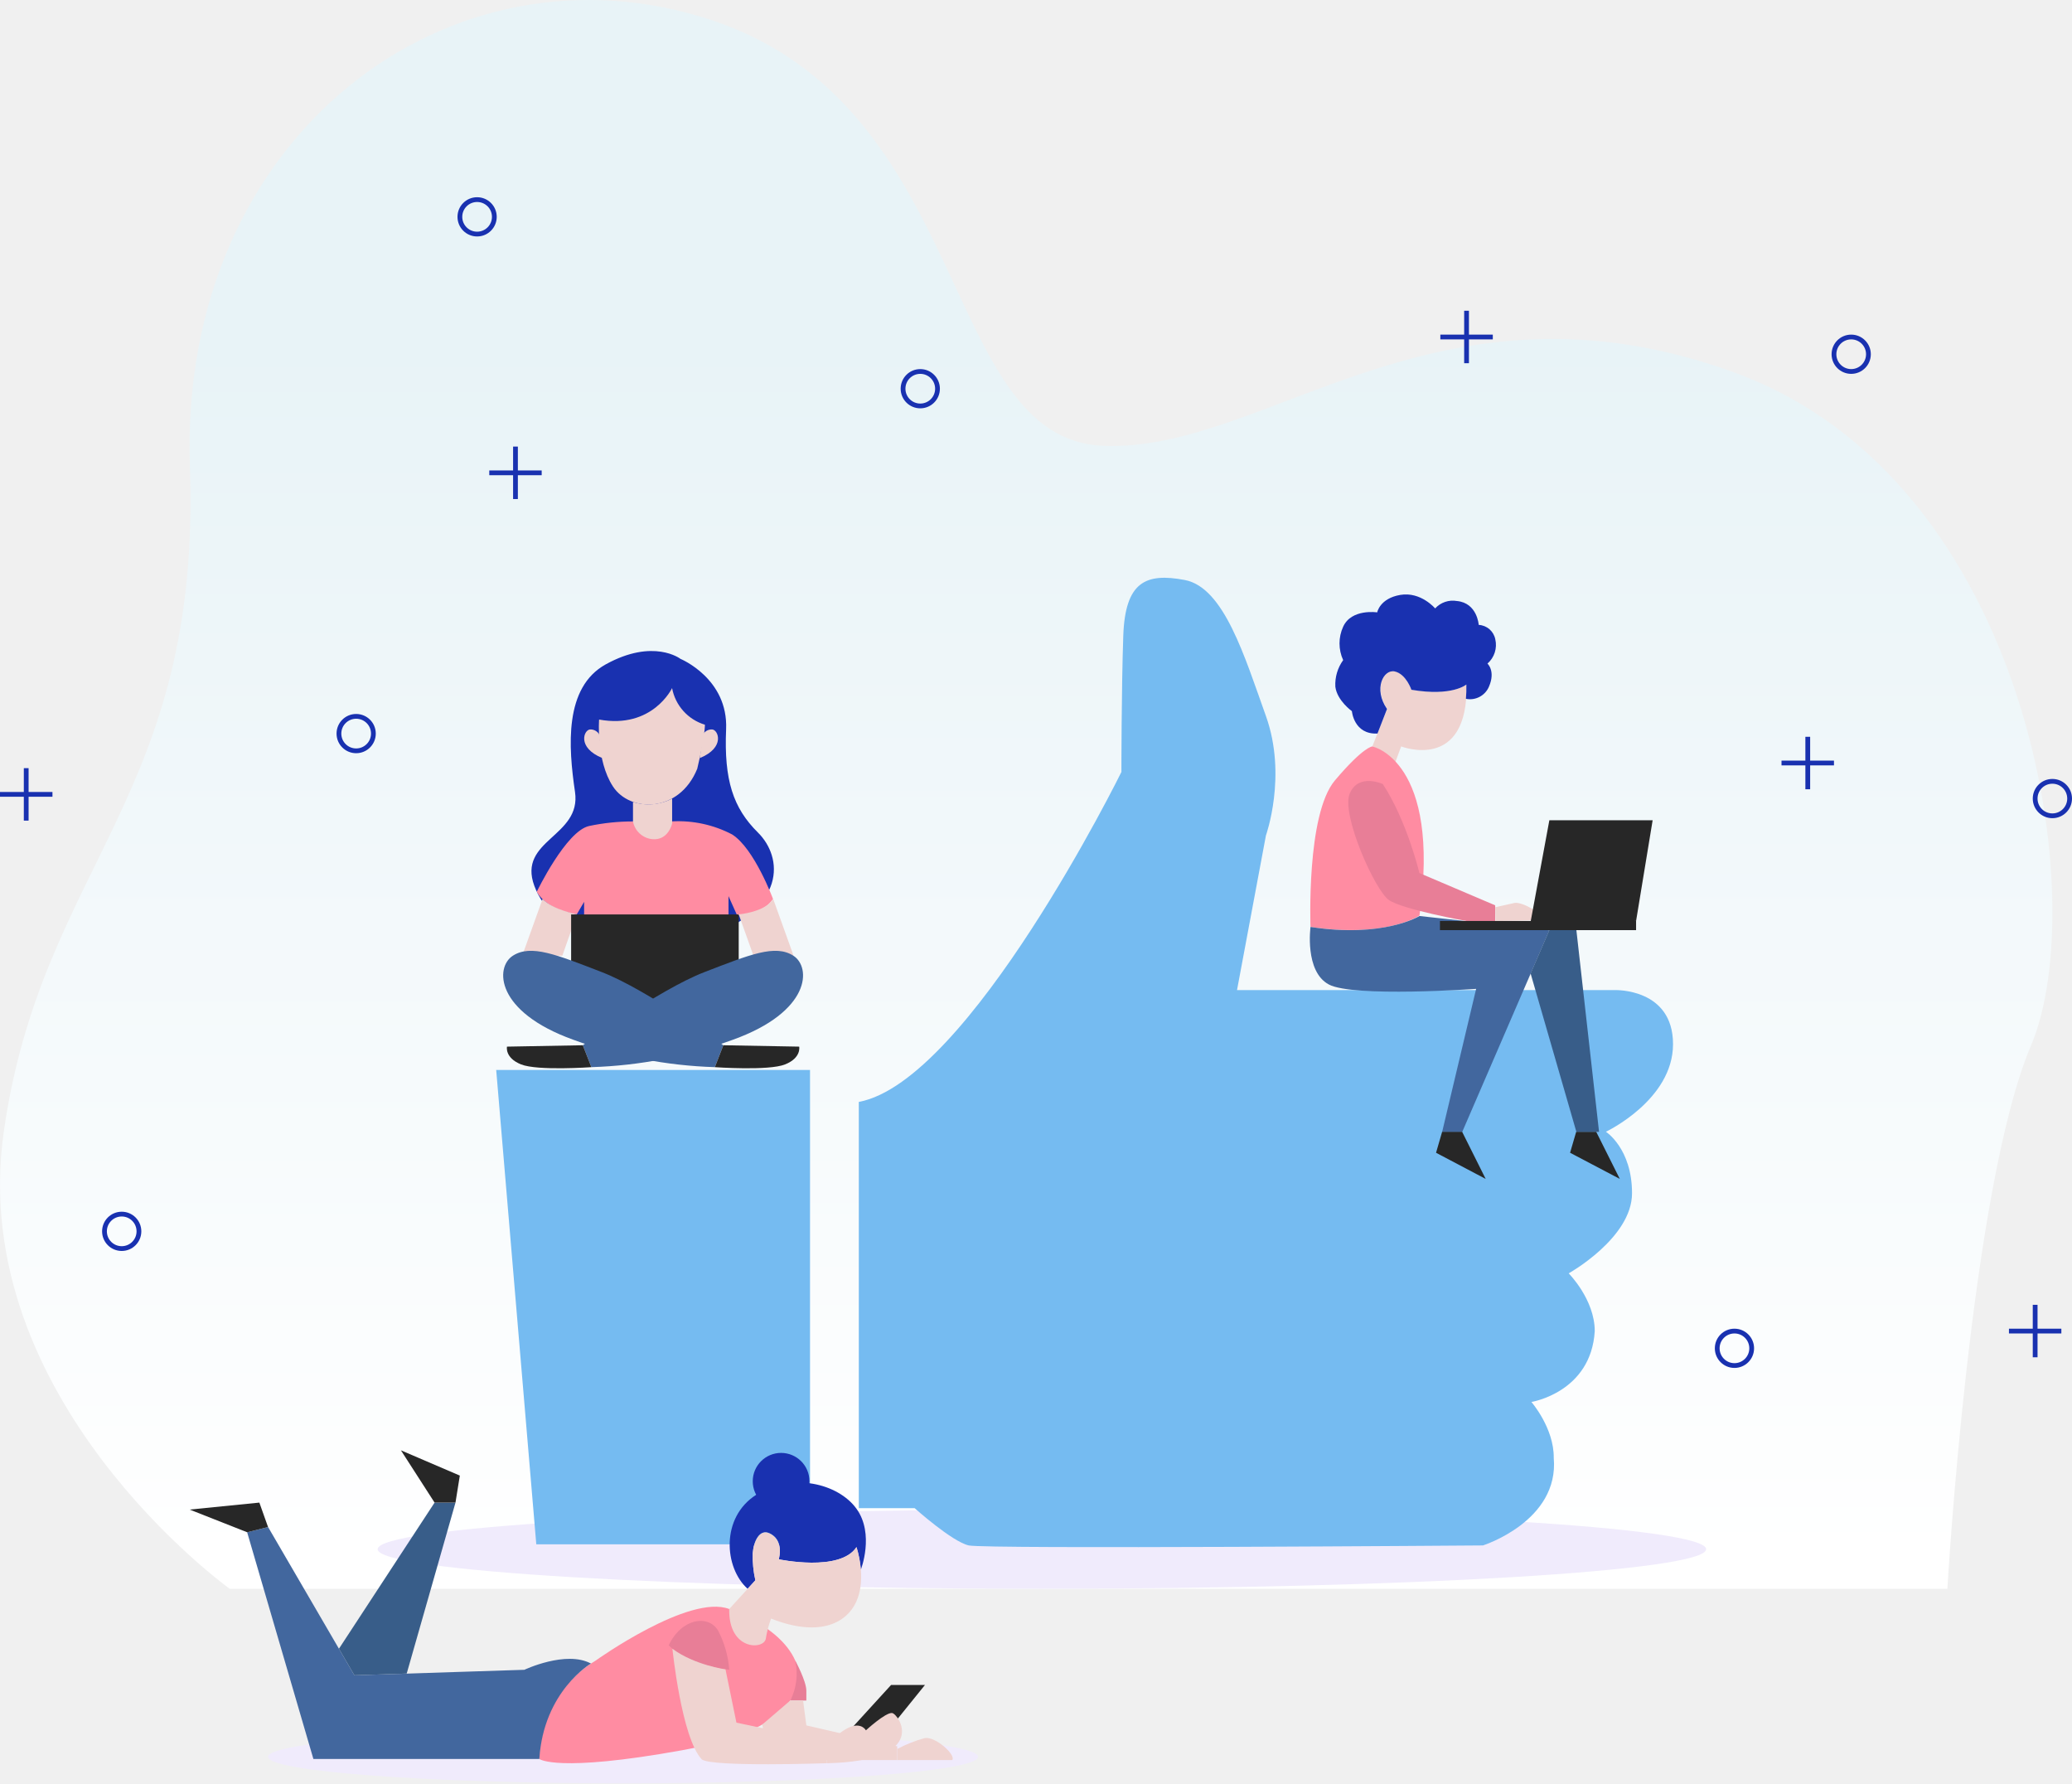
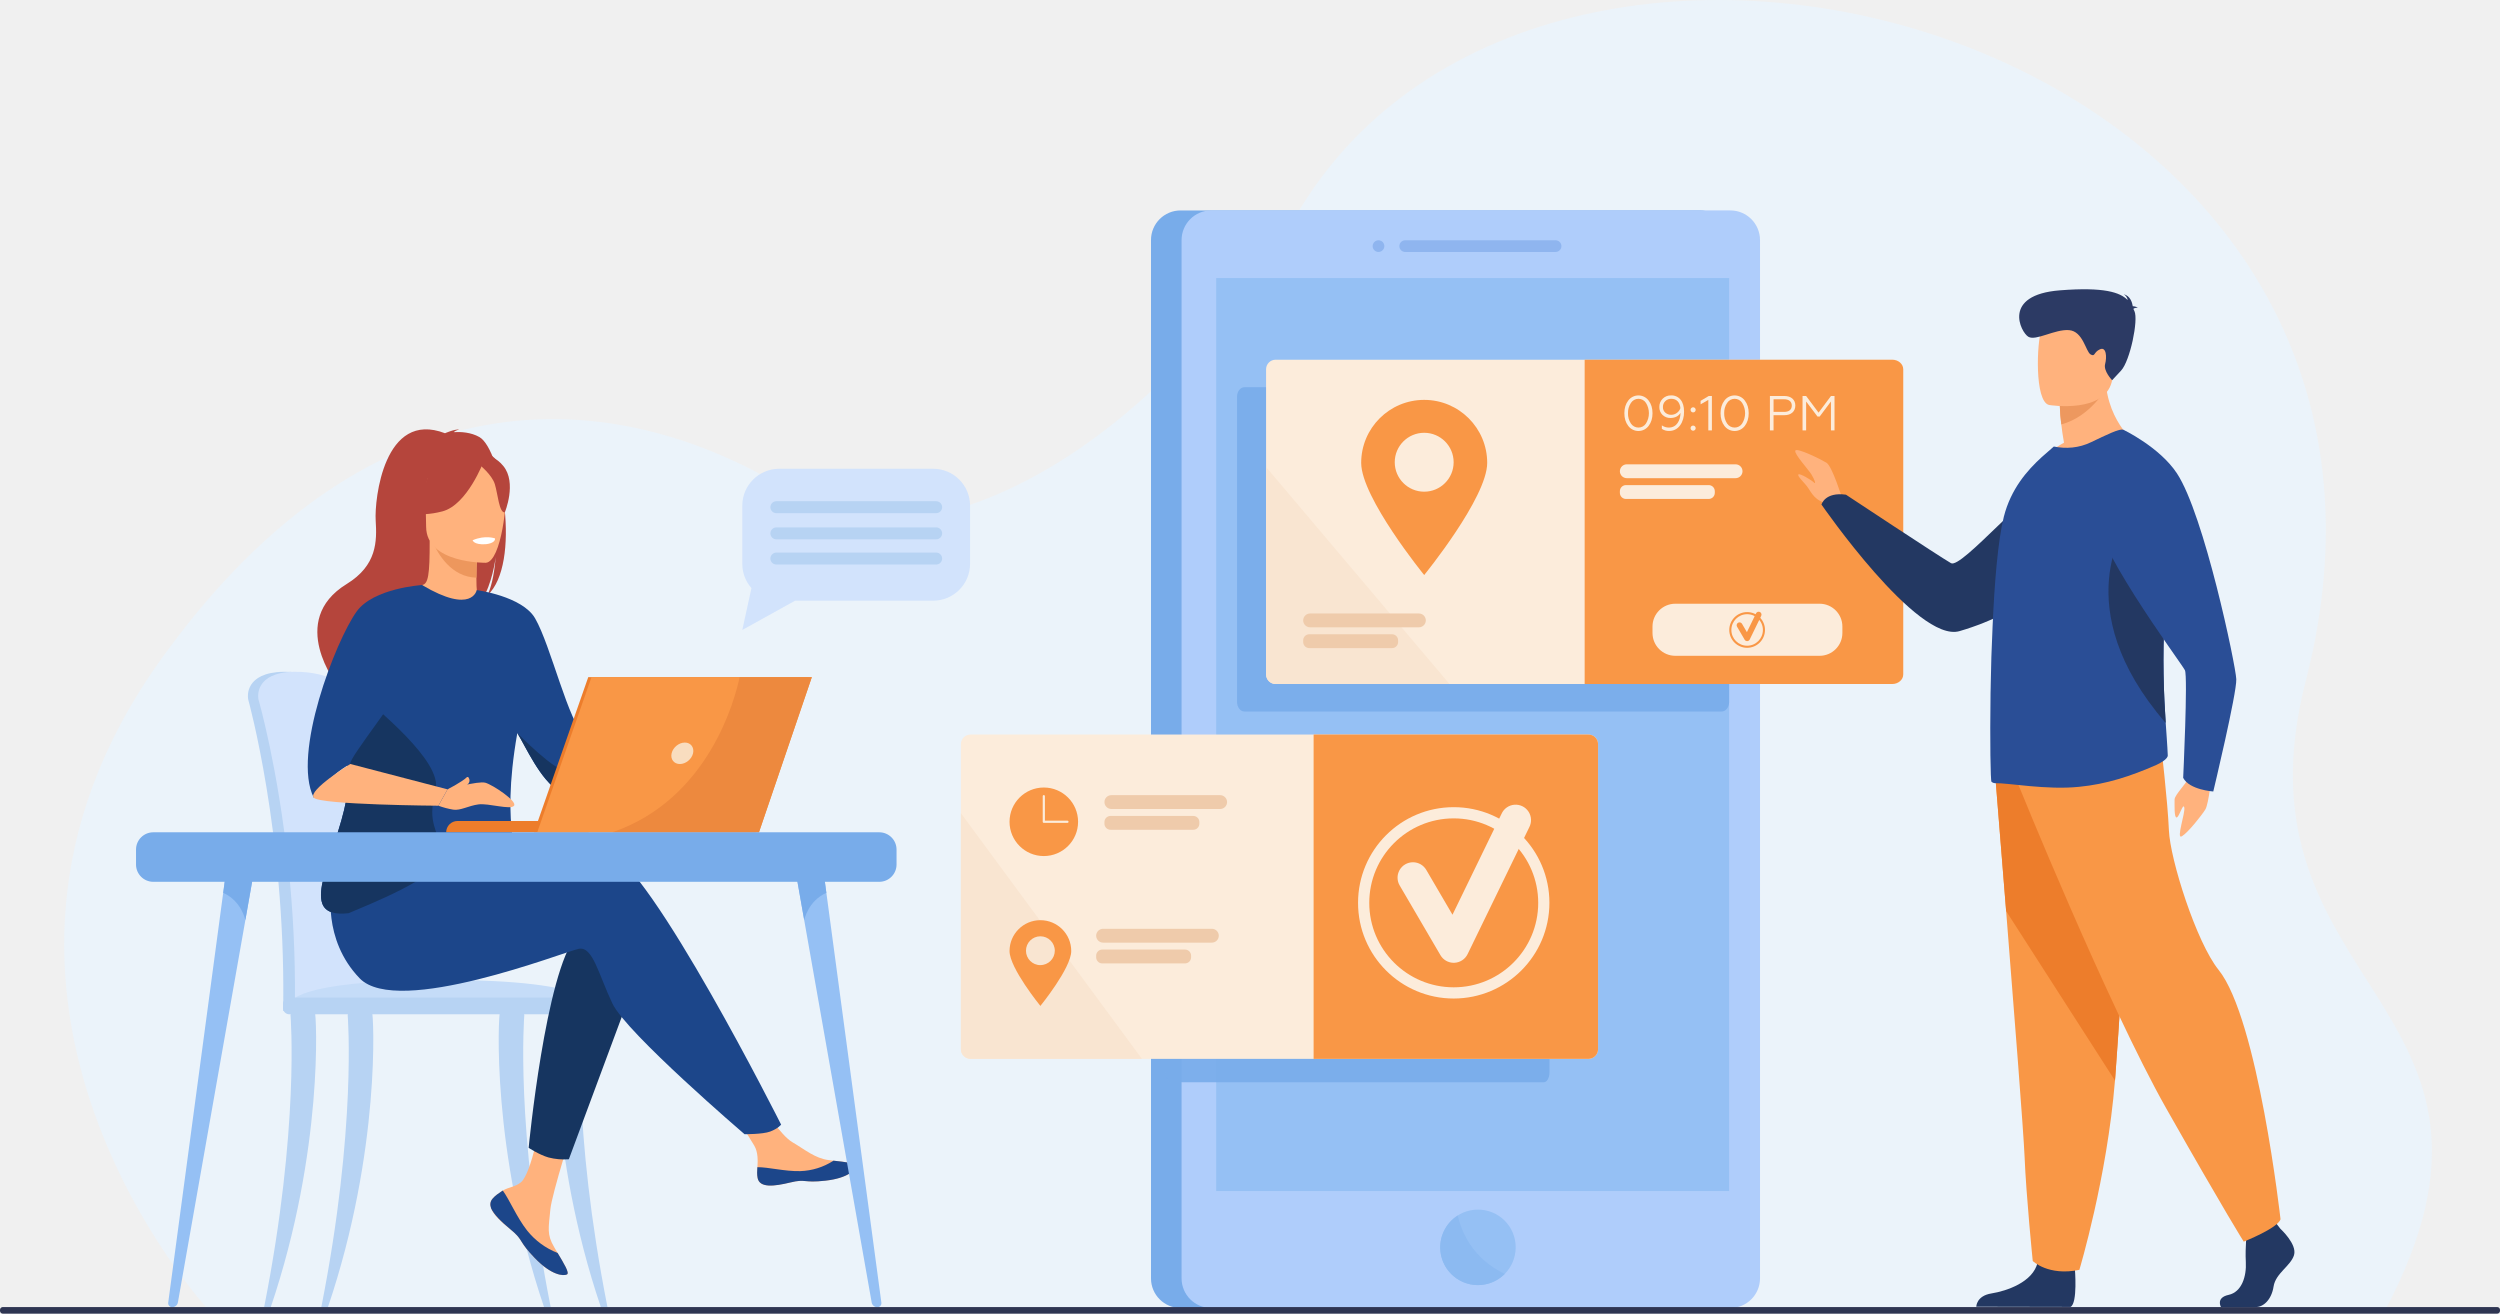
- <svg xmlns="http://www.w3.org/2000/svg" id="OBJECTS" viewBox="0 0 434.11 373.54">
+ <svg xmlns="http://www.w3.org/2000/svg" id="Слой_2" data-name="Слой 2" viewBox="0 0 2732.52 1435.85">
  <defs>
-     <style>.cls-1{fill:url(#linear-gradient);}.cls-2{fill:#f0ebfc;}.cls-3{fill:#75bbf1;}.cls-4{fill:#1931b0;}.cls-5{fill:#efd3d0;}.cls-6{fill:#ff8ca2;}.cls-7{fill:#272727;}.cls-8{fill:#42679e;}.cls-9{fill:#e87e97;}.cls-10{fill:#385d89;}.cls-11{fill:none;stroke:#1931b0;stroke-miterlimit:10;}</style>
-     <linearGradient id="linear-gradient" x1="250" y1="119.93" x2="250" y2="374.83" gradientUnits="userSpaceOnUse">
-       <stop offset="0" stop-color="#e8f3f7" />
-       <stop offset="1" stop-color="#fff" />
-     </linearGradient>
+     <style>.cls-1{fill:#ebf3fa;}.cls-2,.cls-7{fill:#78acea;}.cls-3{fill:#afcdfb;}.cls-4{fill:#5e92dd;opacity:0.4;}.cls-5{fill:#95c0f4;}.cls-6{fill:#8cbaf1;}.cls-7{opacity:0.9;}.cls-8{fill:#fcecdb;}.cls-9{fill:#f99746;}.cls-10{fill:#f9e5d1;}.cls-11{fill:#efcbab;}.cls-12{fill:#b7d3f3;}.cls-13{fill:#d2e3fc;}.cls-14{fill:#c5dcf8;}.cls-15{fill:#ffb27d;}.cls-16{fill:#1c468a;}.cls-17{fill:#163560;}.cls-18{fill:#b5453c;}.cls-19{fill:#ed975d;}.cls-20{fill:#fff;}.cls-21{fill:#ed7d2b;}.cls-22{fill:#f9ddbf;}.cls-23{fill:#ed893e;}.cls-24{fill:#2e3552;}.cls-25{fill:#233862;}.cls-26{fill:#2a4e96;}.cls-27{fill:#ed985f;}.cls-28{fill:#2c3a64;}</style>
  </defs>
-   <path class="cls-1" d="M83.13,381.26s-55.31-39.68-47.34-95.71,41.43-69.92,39-139.32S129.35,34.45,184.18,52.72s47.65,87.66,81.91,89.13,70.13-38,132.29-15.35,74.91,110.88,62.16,140.91S443,381.26,443,381.26Z" transform="translate(-35 -48.47)" />
-   <ellipse class="cls-2" cx="218.29" cy="324.5" rx="139.17" ry="8.29" />
-   <polygon class="cls-3" points="103.96 224.12 112.36 323.48 169.71 323.48 169.71 224.12 103.96 224.12" />
-   <path class="cls-3" d="M214.93,279.28v85.1h11.71s7.81,7,11.32,7.8,107.74,0,107.74,0,16-5.07,14.83-18.34c.07-6.25-4.68-11.71-4.68-11.71s12.49-2,13.27-14.84c0-6.63-5.46-12.1-5.46-12.1s13.27-7.41,13.27-16.78-5.47-12.88-5.47-12.88,14.06-6.64,14.06-18.35-12.1-11.32-12.1-11.32H294.17l6.06-32.4s4.48-12.49,0-25-8.79-26.94-17-28.5-12.5.39-12.89,11.71-.39,28.5-.39,28.5S238,275,214.93,279.28Z" transform="translate(-35 -48.47)" />
-   <path class="cls-4" d="M177.57,186.48s-5.64-4.38-15.66,1.15c-8.75,4.83-7.83,17.27-6.44,26.71s-12.09,10-8.52,19.69S165.36,251.3,182.69,245,199,228,193.8,222.86s-7.13-11-6.67-21.63S177.57,186.48,177.57,186.48Z" transform="translate(-35 -48.47)" />
-   <path class="cls-5" d="M160.52,199.19s-.69,8.49,2.89,14,13.88,5.64,17.67-3.69c1.67-7,1.61-9.23,1.61-9.23a9.9,9.9,0,0,1-6.88-7.67S171.72,201.23,160.52,199.19Z" transform="translate(-35 -48.47)" />
-   <path class="cls-5" d="M160.52,202.26a2.11,2.11,0,0,0-1.88-1c-1.3.05-2.84,3.79,2.56,6Z" transform="translate(-35 -48.47)" />
-   <path class="cls-5" d="M182.3,202.26a2.13,2.13,0,0,1,1.89-1c1.3.05,2.83,3.79-2.57,6Z" transform="translate(-35 -48.47)" />
-   <path class="cls-6" d="M167.62,220.53a44.43,44.43,0,0,0-9.16.95c-4.84,1-11,13.78-11,13.78s1.84,3.83,8.4,4.7l1.52-2.59v13.81s15.4,9,30.25,0v-15l1.8,4s5.2.07,7.53-3.4c0,0-3.91-10.59-8.58-13.53a24.32,24.32,0,0,0-12.58-2.73A52.51,52.51,0,0,1,167.62,220.53Z" transform="translate(-35 -48.47)" />
-   <path class="cls-5" d="M167.62,216.45v4.08a4.57,4.57,0,0,0,4,3.71c3.43.35,4.2-3.28,4.2-3.28v-5.22A10.64,10.64,0,0,1,167.62,216.45Z" transform="translate(-35 -48.47)" />
-   <path class="cls-5" d="M148.67,236.79l-4.26,11.86h8.41l3.05-8.69S151,239.12,148.67,236.79Z" transform="translate(-35 -48.47)" />
-   <rect class="cls-7" x="119.66" y="191.54" width="35.11" height="19.34" />
-   <path class="cls-5" d="M197,236.79l4.26,11.86h-8.4L189.77,240S195.25,239.55,197,236.79Z" transform="translate(-35 -48.47)" />
-   <path class="cls-8" d="M186.55,267.41s-15.89-11.62-25.44-15.31-14.86-5.87-18.65-3.45-3.69,11.74,12.66,17.61A94.81,94.81,0,0,0,184.77,272Z" transform="translate(-35 -48.47)" />
-   <path class="cls-7" d="M202.44,267.7l-15.89-.29L184.77,272s11.28.81,14.73-.58S202.44,267.7,202.44,267.7Z" transform="translate(-35 -48.47)" />
-   <path class="cls-8" d="M157.11,267.41S173,255.79,182.56,252.1s14.85-5.87,18.65-3.45,3.68,11.74-12.67,17.61A94.78,94.78,0,0,1,158.9,272Z" transform="translate(-35 -48.47)" />
-   <path class="cls-7" d="M141.22,267.7l15.89-.29L158.9,272s-11.29.81-14.74-.58S141.22,267.7,141.22,267.7Z" transform="translate(-35 -48.47)" />
-   <path class="cls-5" d="M327.28,208.29l1.28-3.47s14.06,5.48,13.7-13c0,0-2.93,2.56-11.51,1.1,0,0-1.09-3.29-3.47-3.83s-4.56,3.65-1.64,7.85l-3.11,7.85S326,206.1,327.28,208.29Z" transform="translate(-35 -48.47)" />
-   <path class="cls-6" d="M309.57,242.63s-.92-23.56,5.11-30.69,7.85-7.12,7.85-7.12,14.44,2.92,9.87,35.43C332.4,240.25,325.45,245,309.57,242.63Z" transform="translate(-35 -48.47)" />
-   <path class="cls-9" d="M324.72,212.7s-5.11-2.37-6.94,2S323.08,235,326,237s16.26,4.39,16.26,4.39h6v-3.29l-15.88-6.76S329.84,220.55,324.72,212.7Z" transform="translate(-35 -48.47)" />
-   <path class="cls-8" d="M309.57,242.63s-1.28,9.31,3.83,12.05,30.87.92,30.87.92l-7.13,30h4.2l18.27-42.26-27.21-3S324.91,245,309.57,242.63Z" transform="translate(-35 -48.47)" />
-   <polygon class="cls-10" points="330.27 237.08 320.68 203.9 324.61 194.82 330.27 194.82 335.02 237.08 330.27 237.08" />
-   <polygon class="cls-7" points="302.14 237.08 300.87 241.46 311.27 246.94 306.34 237.08 302.14 237.08" />
-   <polygon class="cls-7" points="330.23 237.08 328.95 241.46 339.37 246.94 334.43 237.08 330.23 237.08" />
-   <path class="cls-5" d="M348.28,238.5l4-.89c1.78-.41,7.68,3.2,4.73,3.58-.89.12-8.68.19-8.68.19Z" transform="translate(-35 -48.47)" />
-   <path class="cls-4" d="M346.64,187.47a5.19,5.19,0,0,0,1.64-5.11,3.75,3.75,0,0,0-3.47-3s-.29-4.59-4.56-5a5,5,0,0,0-4.57,1.55s-3-3.56-7.3-2.83-4.84,3.66-4.84,3.66-5.39-.83-7.13,3a8.38,8.38,0,0,0,0,7,8.72,8.72,0,0,0-1.64,5.57c.37,2.92,3.47,5.12,3.47,5.12s.4,4.93,5.36,4.69l2-5.15c-2.92-4.2-.73-8.4,1.64-7.85s3.47,3.83,3.47,3.83c8.58,1.46,11.51-1.1,11.51-1.1a29,29,0,0,1-.09,3h0a4.32,4.32,0,0,0,4.83-2.56C348.38,189,346.64,187.47,346.64,187.47Z" transform="translate(-35 -48.47)" />
-   <rect class="cls-7" x="301.69" y="192.91" width="41.09" height="1.92" />
-   <polygon class="cls-7" points="320.68 193.09 324.61 171.81 346.25 171.81 342.78 192.91 320.68 193.09" />
-   <path class="cls-2" d="M239.91,416.46c0,3.06-33.3,5.55-74.37,5.55s-74.37-2.49-74.37-5.55,33.29-5.56,74.37-5.56S239.91,413.39,239.91,416.46Z" transform="translate(-35 -48.47)" />
-   <path class="cls-6" d="M159.84,396.27s19.58-14,27.94-10.77,12.29,7.3,13.82,10.77,2.62,14.06-23.68,18.81S148,416.91,148,416.91,147.67,403.54,159.84,396.27Z" transform="translate(-35 -48.47)" />
-   <path class="cls-4" d="M191.63,381.26l1.63-1.79a22.62,22.62,0,0,1-.55-5.66c.18-2.56,1.46-5.12,3.47-4.2s2.56,2.92,2,5.47c0,0,12.79,2.74,16.26-2.55a21.58,21.58,0,0,1,.91,4.75h0s2.92-7.49-.91-12.79-13.52-7.67-21-2.92-6.73,15.27-1.81,19.69Z" transform="translate(-35 -48.47)" />
-   <path class="cls-5" d="M214.45,372.53s2.19,6.39,0,11.32-8.22,7.49-17.9,3.65a21.57,21.57,0,0,0-1.1,4.2c-.36,2.38-7.85,2.56-7.67-6.2l5.48-6a22.62,22.62,0,0,1-.55-5.66c.18-2.56,1.46-5.12,3.47-4.2s2.56,2.92,2,5.47C198.19,375.08,211,377.82,214.45,372.53Z" transform="translate(-35 -48.47)" />
-   <circle class="cls-4" cx="163.65" cy="310.27" r="5.94" />
-   <path class="cls-9" d="M175.11,393.1s3.62,4.18,12.67,5.13a20.76,20.76,0,0,0-2.33-8.21C183.4,386.59,177.78,387.42,175.11,393.1Z" transform="translate(-35 -48.47)" />
-   <path class="cls-9" d="M201.6,396.27s2.34,4.29,2.34,6.35v2.05h-3.37A12.35,12.35,0,0,0,201.6,396.27Z" transform="translate(-35 -48.47)" />
-   <path class="cls-5" d="M175.88,393.82s1.9,18.66,6.15,23.18c2.19,1.64,26.16.8,26.16.8v-4.5l-18.9-4L187,398.14S180.43,397.22,175.88,393.82Z" transform="translate(-35 -48.47)" />
-   <polygon class="cls-7" points="177.47 363.04 186.69 352.94 193.79 352.94 185.63 363.04 177.47 363.04" />
-   <polygon class="cls-5" points="168.26 356.2 168.94 361.41 187.98 365.79 187.98 368.67 161.07 368.67 159.71 361.23 165.57 356.2 168.26 356.2" />
-   <path class="cls-5" d="M208.19,414s2.74-3,5.07-3.84,3.16.75,3.16.75,4.1-3.76,5.47-3.63,8.22,10-13.7,10.53Z" transform="translate(-35 -48.47)" />
-   <path class="cls-5" d="M223,414.81a27.5,27.5,0,0,1,5.76-2.28c2.19-.39,6.57,3.51,5.75,4.61H223Z" transform="translate(-35 -48.47)" />
-   <path class="cls-8" d="M148,416.91H100.66L86.78,369.42l4.39-1.09,18.08,31.05,35.61-1.15s8.72-4.13,13.95-1.31C158.81,396.92,148.88,402.71,148,416.91Z" transform="translate(-35 -48.47)" />
-   <polygon class="cls-10" points="91.05 314.74 71.01 345.35 74.25 350.91 85.21 350.55 95.43 314.74 91.05 314.74" />
-   <polygon class="cls-7" points="56.16 319.86 54.34 314.74 39.73 316.2 51.78 320.95 56.16 319.86" />
-   <polygon class="cls-7" points="95.43 314.74 96.34 309.08 84 303.79 91.05 314.74 95.43 314.74" />
-   <circle class="cls-11" cx="74.62" cy="153.66" r="3.61" />
-   <circle class="cls-11" cx="363.39" cy="282.42" r="3.61" />
-   <circle class="cls-11" cx="25.5" cy="257.92" r="3.61" />
-   <circle class="cls-11" cx="192.81" cy="81.42" r="3.61" />
-   <circle class="cls-11" cx="99.96" cy="45.42" r="3.61" />
-   <circle class="cls-11" cx="387.85" cy="74.2" r="3.61" />
-   <circle class="cls-11" cx="430" cy="167.27" r="3.61" />
-   <line class="cls-11" x1="108" y1="93.54" x2="108" y2="104.53" />
-   <line class="cls-11" x1="102.51" y1="99.04" x2="113.49" y2="99.04" />
-   <line class="cls-11" x1="426.39" y1="273.31" x2="426.39" y2="284.3" />
-   <line class="cls-11" x1="420.9" y1="278.81" x2="431.88" y2="278.81" />
-   <line class="cls-11" x1="378.75" y1="154.33" x2="378.75" y2="165.32" />
-   <line class="cls-11" x1="373.25" y1="159.82" x2="384.24" y2="159.82" />
-   <line class="cls-11" x1="307.26" y1="65.09" x2="307.26" y2="76.08" />
-   <line class="cls-11" x1="301.77" y1="70.59" x2="312.76" y2="70.59" />
-   <line class="cls-11" x1="5.49" y1="160.9" x2="5.49" y2="171.89" />
-   <line class="cls-11" y1="166.39" x2="10.99" y2="166.39" />
+   <path class="cls-1" d="M349.37,1738.11s-318-341.39-53.77-711C530,699.19,803.3,721.6,1003.81,854.68c85.4,56.68,331.62,7,541.18-326.7,285.78-455,1276.42-179.06,1095.8,521.06-87.41,338.8,266,351.12,85.93,689.79Z" transform="translate(-120.48 -305.24)" />
+   <rect class="cls-2" x="1258.05" y="230.01" width="632.24" height="1199.64" rx="32.35" />
+   <path class="cls-3" d="M2044.19,567.6V1702.54a32.45,32.45,0,0,1-32.36,32.34H1444.3a32.44,32.44,0,0,1-32.35-32.34V567.6a32.44,32.44,0,0,1,32.35-32.36h567.53A32.45,32.45,0,0,1,2044.19,567.6Z" transform="translate(-120.48 -305.24)" />
+   <path class="cls-4" d="M1820.72,580.65H1656.37a6.41,6.41,0,0,1-6.39-6.39h0a6.41,6.41,0,0,1,6.39-6.4h164.35a6.42,6.42,0,0,1,6.4,6.4h0A6.42,6.42,0,0,1,1820.72,580.65Z" transform="translate(-120.48 -305.24)" />
+   <path class="cls-4" d="M1627.18,580.65h0a6.41,6.41,0,0,1-6.39-6.39h0a6.41,6.41,0,0,1,6.39-6.4h0a6.42,6.42,0,0,1,6.4,6.4h0A6.42,6.42,0,0,1,1627.18,580.65Z" transform="translate(-120.48 -305.24)" />
+   <path class="cls-5" d="M1777.14,1668.6a41.24,41.24,0,1,1-41.25-41.24A41.1,41.1,0,0,1,1777.14,1668.6Z" transform="translate(-120.48 -305.24)" />
+   <rect class="cls-5" x="1329.32" y="303.91" width="560.65" height="997.94" />
+   <path class="cls-6" d="M1765.18,1697.63a41.24,41.24,0,1,1-51.39-63.84C1717.83,1651.34,1729.82,1680.71,1765.18,1697.63Z" transform="translate(-120.48 -305.24)" />
+   <path class="cls-7" d="M2002.39,728.45H1480.63c-4.43,0-8.06,4.7-8.06,10.45v333.58c0,5.74,3.63,10.44,8.06,10.44h521.76c4.44,0,8.06-4.7,8.06-10.44V738.9C2010.45,733.15,2006.83,728.45,2002.39,728.45Z" transform="translate(-120.48 -305.24)" />
+   <path class="cls-7" d="M1807.73,1133.71H1401c-3.46,0-6.29,4.7-6.29,10.45v333.59c0,5.73,2.83,10.43,6.29,10.43h406.78c3.46,0,6.29-4.7,6.29-10.43V1144.16C1814,1138.41,1811.19,1133.71,1807.73,1133.71Z" transform="translate(-120.48 -305.24)" />
+   <path class="cls-8" d="M2200.74,708.85v333.59a10.47,10.47,0,0,1-10.45,10.43H1514.74a10.46,10.46,0,0,1-10.43-10.43V708.85a10.47,10.47,0,0,1,10.43-10.45h675.55A10.48,10.48,0,0,1,2200.74,708.85Z" transform="translate(-120.48 -305.24)" />
+   <path class="cls-9" d="M2200.73,708.85v333.58c0,5.74-5.46,10.44-12.14,10.44H1852.52V698.4h336.07C2195.27,698.4,2200.73,703.1,2200.73,708.85Z" transform="translate(-120.48 -305.24)" />
+   <path class="cls-8" d="M2017.49,827.89h-118.9a7.6,7.6,0,0,1-7.57-7.58h0a7.6,7.6,0,0,1,7.57-7.57h118.9a7.6,7.6,0,0,1,7.57,7.57h0A7.6,7.6,0,0,1,2017.49,827.89Z" transform="translate(-120.48 -305.24)" />
+   <rect class="cls-8" x="1770.54" y="530.22" width="103.75" height="15.14" rx="6.66" />
+   <path class="cls-8" d="M1900.16,743.05a13.86,13.86,0,0,1,22.28,0c2.85,3.7,4.25,8.32,4.25,13.85s-1.4,10.15-4.25,13.85a13.9,13.9,0,0,1-22.28,0c-2.85-3.7-4.24-8.32-4.24-13.85S1897.31,746.75,1900.16,743.05Zm19.38,2.58a9.74,9.74,0,0,0-16.43,0,18.81,18.81,0,0,0-3.22,11.22,19.25,19.25,0,0,0,3.17,11.28,9.82,9.82,0,0,0,8.27,4.45,9.66,9.66,0,0,0,8.21-4.45,21.26,21.26,0,0,0,0-22.5Z" transform="translate(-120.48 -305.24)" />
+   <path class="cls-8" d="M1957.34,742.08c2.53,3.06,3.82,7.41,3.82,12.94.21,11.71-6.12,21.38-16.33,21.27a13.42,13.42,0,0,1-7.94-2.31v-3.81a13.21,13.21,0,0,0,7.62,2.41c8.91,0,12.62-8.11,12.78-16.05-2,3.38-5.91,5.58-11,5.58a12.26,12.26,0,0,1-8.64-3.33,11.59,11.59,0,0,1-3.49-8.64,12.31,12.31,0,0,1,3.65-9.13,12.54,12.54,0,0,1,9.13-3.6A12.7,12.7,0,0,1,1957.34,742.08Zm-16.69,1.61a8.6,8.6,0,0,0-2.58,6.45,7.77,7.77,0,0,0,2.63,6.17,9.47,9.47,0,0,0,6.55,2.31,10.09,10.09,0,0,0,6.12-2.09,10.41,10.41,0,0,0,3.81-5.21c-.64-6.45-4.18-10.2-10-10.2A9,9,0,0,0,1940.65,743.69Z" transform="translate(-120.48 -305.24)" />
+   <path class="cls-8" d="M1969.1,751.21a2.81,2.81,0,1,1,0,4A2.87,2.87,0,0,1,1969.1,751.21Zm0,20a2.81,2.81,0,1,1,0,4A2.85,2.85,0,0,1,1969.1,771.19Z" transform="translate(-120.48 -305.24)" />
+   <path class="cls-8" d="M1987.68,775.64V742.35l-8.43,4.83v-3.81l8.86-5.31h3.49v37.58Z" transform="translate(-120.48 -305.24)" />
+   <path class="cls-8" d="M2005.29,743.05a13.87,13.87,0,0,1,22.29,0c2.84,3.7,4.24,8.32,4.24,13.85s-1.4,10.15-4.24,13.85a13.91,13.91,0,0,1-22.29,0c-2.84-3.7-4.24-8.32-4.24-13.85S2002.45,746.75,2005.29,743.05Zm19.39,2.58a9.74,9.74,0,0,0-16.43,0,18.81,18.81,0,0,0-3.22,11.22,19.32,19.32,0,0,0,3.16,11.28,9.83,9.83,0,0,0,8.27,4.45,9.68,9.68,0,0,0,8.22-4.45,21.26,21.26,0,0,0,0-22.5Z" transform="translate(-120.48 -305.24)" />
+   <path class="cls-8" d="M2055,775.64V738.06h15.79c7.52,0,12,4.18,12,10.41,0,6.39-4.51,10.58-12,10.58h-11.81v16.59Zm4-20.19h11.54c5.32,0,8.38-2.52,8.38-6.87s-3.06-6.93-8.38-6.93h-11.54Z" transform="translate(-120.48 -305.24)" />
+   <path class="cls-8" d="M2090.67,775.64V738.06h3.92l13.59,18.2,13.58-18.2h3.87v37.58h-3.92V744.07l-12.3,16.43H2107l-12.4-16.43v31.57Z" transform="translate(-120.48 -305.24)" />
+   <path class="cls-10" d="M1704.79,1052.87h-190a10.46,10.46,0,0,1-10.43-10.43V815.75C1556.12,877,1657.56,997,1704.79,1052.87Z" transform="translate(-120.48 -305.24)" />
+   <path class="cls-9" d="M1677.13,742.31a68.87,68.87,0,0,0-68.86,68.87c0,38,68.86,122.58,68.86,122.58S1746,849.21,1746,811.18A68.87,68.87,0,0,0,1677.13,742.31Zm0,100.35a32.19,32.19,0,1,1,32.19-32.18A32.19,32.19,0,0,1,1677.13,842.66Z" transform="translate(-120.48 -305.24)" />
+   <path class="cls-11" d="M1671.34,990.91h-118.9a7.59,7.59,0,0,1-7.57-7.57h0a7.6,7.6,0,0,1,7.57-7.57h118.9a7.6,7.6,0,0,1,7.57,7.57h0A7.59,7.59,0,0,1,1671.34,990.91Z" transform="translate(-120.48 -305.24)" />
+   <rect class="cls-11" x="1424.39" y="693.25" width="103.75" height="15.14" rx="6.66" />
+   <path class="cls-8" d="M1867.16,1118.55v333.58a10.47,10.47,0,0,1-10.44,10.44H1181.18a10.47,10.47,0,0,1-10.45-10.44V1118.55a10.47,10.47,0,0,1,10.45-10.43h675.54A10.46,10.46,0,0,1,1867.16,1118.55Z" transform="translate(-120.48 -305.24)" />
+   <path class="cls-9" d="M1867.16,1118.55v333.58a10.48,10.48,0,0,1-10.44,10.45H1556.26V1108.11h300.46A10.47,10.47,0,0,1,1867.16,1118.55Z" transform="translate(-120.48 -305.24)" />
+   <path class="cls-8" d="M1709.43,1357.59a16.84,16.84,0,0,1-14.54-8.34l-44.4-75.91a16.85,16.85,0,1,1,29.09-17l28.48,48.69,53.64-110.35A16.85,16.85,0,1,1,1792,1209.4l-67.42,138.7a16.86,16.86,0,0,1-14.51,9.48Z" transform="translate(-120.48 -305.24)" />
+   <path class="cls-8" d="M1709.43,1396.64A104.58,104.58,0,1,1,1814,1292.06,104.7,104.7,0,0,1,1709.43,1396.64Zm0-196.91a92.33,92.33,0,1,0,92.33,92.33A92.43,92.43,0,0,0,1709.43,1199.73Z" transform="translate(-120.48 -305.24)" />
+   <path class="cls-10" d="M1368.6,1462.57H1181.18a10.47,10.47,0,0,1-10.45-10.44V1194Z" transform="translate(-120.48 -305.24)" />
+   <path class="cls-9" d="M1261.37,1166a37.46,37.46,0,1,0,37.46,37.46A37.46,37.46,0,0,0,1261.37,1166Zm26,38.65h-26a1.19,1.19,0,0,1-1.19-1.19v-27.9a1.2,1.2,0,1,1,2.39,0v26.7h24.75a1.2,1.2,0,0,1,0,2.39Z" transform="translate(-120.48 -305.24)" />
+   <path class="cls-11" d="M1454.11,1189.49H1335.22a7.6,7.6,0,0,1-7.58-7.57h0a7.6,7.6,0,0,1,7.58-7.58h118.89a7.59,7.59,0,0,1,7.57,7.58h0A7.59,7.59,0,0,1,1454.11,1189.49Z" transform="translate(-120.48 -305.24)" />
+   <rect class="cls-11" x="1207.16" y="891.82" width="103.75" height="15.14" rx="6.66" />
+   <path class="cls-9" d="M1257.63,1311a33.72,33.72,0,0,0-33.72,33.72c0,18.63,33.72,60,33.72,60s33.72-41.4,33.72-60A33.72,33.72,0,0,0,1257.63,1311Zm0,49.14a15.76,15.76,0,1,1,15.76-15.76A15.76,15.76,0,0,1,1257.63,1360.1Z" transform="translate(-120.48 -305.24)" />
+   <path class="cls-11" d="M1445.07,1335.55h-118.9a7.6,7.6,0,0,1-7.57-7.58h0a7.6,7.6,0,0,1,7.57-7.57h118.9a7.6,7.6,0,0,1,7.57,7.57h0A7.6,7.6,0,0,1,1445.07,1335.55Z" transform="translate(-120.48 -305.24)" />
+   <rect class="cls-11" x="1198.12" y="1037.88" width="103.75" height="15.14" rx="6.66" />
+   <path class="cls-12" d="M528,1308.91c-2.48-60.89-7.81-113.86-14.2-150.8-10.19-58.88-19.35-92.76-19.46-93.12-1.34-5.18-20.72-26.13-63.8-25.48s-39,28.12-39,28.12h0a8.62,8.62,0,0,0,.31,2.44c.41,1.42,40,144.82,38.25,330,0,2.6-.32,7.09-.13,10.08,0,0,99.84,2.58,99.86,0C533.34,1393.94,531.64,1349.1,528,1308.91Z" transform="translate(-120.48 -305.24)" />
+   <path class="cls-13" d="M540.57,1399.12c0,2.58-1.39,4.65-3.05,4.65h0c-1.66,0-3-2.1-3-4.65H448.91c0,2.58-1.39,4.65-3.05,4.65h0c-1.69,0-3-2.17-3-4.78a1294.72,1294.72,0,0,0-7.1-146.17c-11.38-108.93-32.4-181.74-32.7-182.75a9,9,0,0,1-.31-2.44s-4.09-27.47,39-28.12,62.47,20.3,63.81,25.48c.08.27,5.27,19.46,12.17,53.94,2.29,11.43,4.76,24.53,7.29,39.18,6.39,36.94,11.72,89.91,14.2,150.79C542.78,1349.1,544.05,1383,540.57,1399.12Z" transform="translate(-120.48 -305.24)" />
+   <path class="cls-14" d="M436.48,1403.77H771.94s-7.81-31.61-202.09-26.9C432.37,1380.2,436.48,1403.77,436.48,1403.77Z" transform="translate(-120.48 -305.24)" />
+   <path class="cls-12" d="M409.18,1734c38.9-196.9,28.89-317.72,28.84-319.25-.09-3,5.49-5.78,8.5-5.88s16.47-.89,18,1.7c2,3.4,9.87,152.27-48.1,323.43Z" transform="translate(-120.48 -305.24)" />
+   <path class="cls-12" d="M722.39,1734c-38.89-196.9-28.89-317.72-28.84-319.25.1-3-5.49-5.78-8.5-5.88s-16.46-.89-18,1.7c-2,3.4-9.87,152.27,48.1,323.43Z" transform="translate(-120.48 -305.24)" />
+   <path class="cls-12" d="M784.46,1734c-38.89-196.9-28.89-317.72-28.84-319.25.1-3-5.49-5.78-8.49-5.88s-16.47-.89-18,1.7c-2,3.4-9.86,152.27,48.1,323.43Z" transform="translate(-120.48 -305.24)" />
+   <path class="cls-12" d="M471.67,1734c38.89-196.9,28.89-317.72,28.84-319.25-.09-3,5.49-5.78,8.5-5.88s16.47-.89,18,1.7c2,3.4,9.87,152.27-48.1,323.43Z" transform="translate(-120.48 -305.24)" />
+   <rect class="cls-12" x="309.33" y="1090.36" width="349.2" height="18.26" rx="6.87" />
+   <path class="cls-15" d="M760.36,1110.91l111.51-24.15,6.56,16s-123,73.21-134.56,69.62S760.36,1110.91,760.36,1110.91Z" transform="translate(-120.48 -305.24)" />
+   <path class="cls-15" d="M659,1615.23c-2.79,3.2-3.15,6.77-1.77,10.59a.09.09,0,0,0,0,.06c2.56,7.06,11,14.95,20.81,22.82,1.25,1,2.37,1.94,3.34,2.79l.75.67c.2.17.39.36.58.52,9.14,8.43,5.7,10.37,22.13,27.48,18.74,19.49,31.64,19.84,35.31,18.07,3.11-1.52-3.2-11.86-10.19-23.48-.34-.56-.67-1.13-1-1.69-.93-1.55-1.85-3.12-2.78-4.67-8.19-14-6.09-20.55-4.14-41.37,1.57-16.91,26.31-94.5,26.31-94.5l-35.91-6.19s-10.81,61.79-22.73,71.3c-6.37,5.07-13.5,5.14-19.62,8.9-.44.26-.86.52-1.28.8C665.32,1609.64,661.78,1612,659,1615.23Z" transform="translate(-120.48 -305.24)" />
+   <path class="cls-16" d="M659,1615.23c-2.79,3.2-3.15,6.77-1.77,10.59a.09.09,0,0,0,0,.06c3.13,7,11.36,14.9,20.84,22.75q1.86,1.55,3.31,2.86l.75.67c.2.17.39.36.58.52,9.14,8.43,5.7,10.37,22.13,27.48,18.74,19.49,31.64,19.84,35.31,18.07,3.11-1.52-3.2-11.86-10.19-23.48a79.89,79.89,0,0,1-33.4-24.61c-11.28-14.4-18.81-32.9-26.49-43.61-.44.26-.86.52-1.28.8C665.32,1609.64,661.78,1612,659,1615.23Z" transform="translate(-120.48 -305.24)" />
+   <path class="cls-15" d="M948.53,1592.8c2.22,11.08,18,9.23,35.67,4.92s13.45.82,38.58-2,32.73-12.14,33.5-15.88c.68-3.31-11.73-4.48-25-6-1.67-.18-3.35-.39-5-.6-15-1.89-26.05-11.59-39.7-19.55-12.94-7.55-32.24-38.29-32.24-38.29l-34.45,2.72s18.08,27.47,25.07,39.4c4.11,7,3.9,16.31,3.38,23.48C948,1584.91,947.74,1588.9,948.53,1592.8Z" transform="translate(-120.48 -305.24)" />
+   <path class="cls-16" d="M984.2,1597.72c17.65-4.31,13.45.82,38.58-2s32.73-12.14,33.5-15.88c.68-3.31-11.73-4.48-25-6l-.12.26a70.85,70.85,0,0,1-36,11.18c-17,.42-35.1-4.47-46.87-4.28-.26,3.9-.52,7.89.27,11.79C950.75,1603.88,966.54,1602,984.2,1597.72Z" transform="translate(-120.48 -305.24)" />
+   <path class="cls-15" d="M871.87,1086.76s8.2-20.11,17.23-20.93,37.76-5.34,39.82-1.24,0,18.89-6.16,24.22-44.33,14-44.33,14Z" transform="translate(-120.48 -305.24)" />
+   <path class="cls-17" d="M816.49,1372.49l-74.25,199.84a68.11,68.11,0,0,1-22.35-2c-10.06-2.9-21.59-10.52-21.59-10.52s18.42-191.87,52.19-231.78S816.49,1372.49,816.49,1372.49Z" transform="translate(-120.48 -305.24)" />
+   <path class="cls-16" d="M522.8,1291.65s213.36-72.14,261-56.79,190.45,299.6,190.45,299.6-3.22,4.29-12,7.59c-8.19,3.07-28,2.87-28,2.87S805.24,1434.4,789.89,1402.17s-21.49-62.93-36.84-59.87-198,75.22-239.46,32.24S483,1275.72,483,1275.72Z" transform="translate(-120.48 -305.24)" />
+   <path class="cls-18" d="M644.44,782.93c-9.22-5.25-20.28-5.82-28-5.36,2-2.06,5.91-2.8,5.91-2.8-4.79-.72-15.49,4-15.49,4-66.69-25.7-77.17,72.49-75.76,95.3s1.55,49.06-31.73,69.52c-65.5,40.25-10.24,110.53-10.24,110.53.52.3,30.48,51.11,30.48,51.11-1.69-18.43,83.36-115.71,127.74-144.84,10.8-15.9,14.64-44,14.93-46.21C660.4,936.5,656.59,949,653.19,956,690.76,921.44,668.88,796.82,644.44,782.93Z" transform="translate(-120.48 -305.24)" />
+   <path class="cls-15" d="M644.71,961.88c.22.1-21.42,11.34-37.71,6.88-15.31-4.17-25.32-24-25.11-24.07,6.49-1.29,8.36-10.21,8.22-48.51l2.93.58,49.31,9.76s-1.13,15.52-1.16,30.14C641.16,948.93,641.9,960.57,644.71,961.88Z" transform="translate(-120.48 -305.24)" />
+   <path class="cls-19" d="M642.35,906.52s-1.13,15.52-1.16,30.14c-27.59-.78-42.17-25.95-48.15-39.9Z" transform="translate(-120.48 -305.24)" />
+   <path class="cls-18" d="M588,891.39S573.49,868.55,570,849c-2.47-13.94,4.63-65.63,56.58-58.19a70.64,70.64,0,0,1,29.26,11.06c11.28,7.62,27.56,24.07,9.36,69.18l-4.73,15.23Z" transform="translate(-120.48 -305.24)" />
+   <path class="cls-15" d="M651.56,920.36s-65.28,1.08-65.32-39.58-8.5-67.91,33.17-70.31,49.79,13.1,53.11,26.67S668.54,919,651.56,920.36Z" transform="translate(-120.48 -305.24)" />
+   <path class="cls-18" d="M649.14,809.47s-17.87,47.7-45.3,54.76-39.32-.3-39.32-.3,21-16.71,25.4-45.89C589.92,818,635.66,786.77,649.14,809.47Z" transform="translate(-120.48 -305.24)" />
+   <path class="cls-18" d="M644.71,813.34s13.35,10.65,16.6,21S666,866,672.25,865.29c0,0,13.46-32.42-1.67-50.76C654.53,795.08,644.71,813.34,644.71,813.34Z" transform="translate(-120.48 -305.24)" />
+   <path class="cls-16" d="M499.36,1137.49c-6.44-27,15.46-79.38,38.32-122.75,20.75-39.31,42.28-71.2,44.21-70,54.71,32.47,59.65,5.47,59.65,5.47h0s49.7,6.6,63.77,30.82c17.45,30.06,36.31,114,55,129.93-2.88,8.8-1.64,13.49,1.4,24.4q1,3.51,2.17,6.66a128.68,128.68,0,0,0,9.4,19.31c-9.52,5.79-27.9,16.79-41.45,8.88-20.65-12.09-36.76-48.88-45.83-63.53l-.1-.17c-19.71,111.58,7.09,137-6.48,148.75-14.33,12.42-34.79-5.92-79.82,13.6-29.54,12.81-70.52,31.33-98.11,34.56-14.47,1.7-25.27-.82-28.79-10.59C462.52,1264.38,511.64,1189,499.36,1137.49Z" transform="translate(-120.48 -305.24)" />
+   <path class="cls-20" d="M637.05,895.72s1.21,5.16,14.06,4.36c0,0,10.79-.66,10.46-6.34C661.57,893.74,651.11,889.7,637.05,895.72Z" transform="translate(-120.48 -305.24)" />
+   <path class="cls-17" d="M472.75,1292.78c3.52,9.77,14.32,12.29,28.79,10.59,19.09-8.32,101.59-40.28,100.67-61.94-1.37-32.06-15.87-33.08-5.63-72.66,8.22-31.77-68-90.85-80.17-103.7-22.86,43.37-23.49,45.42-17,72.42C511.64,1189,462.52,1264.38,472.75,1292.78Z" transform="translate(-120.48 -305.24)" />
+   <path class="cls-16" d="M463.42,1177.14c14.63-20.55,29.88-31.41,39.9-36.87-2.31-6,61.54-84.22,61.54-96.35,0-12.28,17-99.24,17-99.24s-53.2,3.28-71.61,29C487.24,1005.78,439.4,1129.41,463.42,1177.14Z" transform="translate(-120.48 -305.24)" />
+   <path class="cls-15" d="M503.32,1140.27,609.63,1168l-10,17.91s-129.37-.91-136.23-8.78S503.32,1140.27,503.32,1140.27Z" transform="translate(-120.48 -305.24)" />
+   <path class="cls-17" d="M686.05,1106.63c9.07,14.65,25.18,51.44,45.83,63.53,13.55,7.91,31.93-3.09,41.45-8.88a128.68,128.68,0,0,1-9.4-19.31c-7.6,1.74-16.87,4-22.85,5.77C729.44,1151.26,686.05,1106.63,686.05,1106.63Z" transform="translate(-120.48 -305.24)" />
+   <path class="cls-15" d="M609.63,1168s33.38-9.45,41.33-7.24,35.2,20.25,31.37,25.15-27.84-2.94-38.88-1.46-19.58,6.94-27.54,5.76a92.54,92.54,0,0,1-16.26-4.3Z" transform="translate(-120.48 -305.24)" />
+   <path class="cls-15" d="M609.63,1168s16.33-8.39,21-13.17a1.3,1.3,0,0,1,2,.23c1.25,2,2.41,5.76-3.32,9.53C621.07,1170,609.63,1168,609.63,1168Z" transform="translate(-120.48 -305.24)" />
+   <path class="cls-21" d="M763.9,1215H608.15a12.42,12.42,0,0,1,12.42-12.41H763.9Z" transform="translate(-120.48 -305.24)" />
+   <polygon class="cls-21" points="642.97 740.11 883.77 740.11 826.01 909.74 583.65 909.74 642.97 740.11" />
+   <polygon class="cls-9" points="887.32 740.11 829.55 909.73 587.2 909.73 646.52 740.11 887.32 740.11" />
+   <path class="cls-22" d="M878,1128.59c-1.49,6.48-8,11.74-14.44,11.74s-10.52-5.26-9-11.74,8-11.73,14.45-11.73S879.47,1122.11,878,1128.59Z" transform="translate(-120.48 -305.24)" />
+   <path class="cls-23" d="M1007.8,1045.35,950,1215H789.54C895.85,1178.68,924.15,1068,928.9,1045.35Z" transform="translate(-120.48 -305.24)" />
+   <path class="cls-5" d="M308.73,1734a6.22,6.22,0,0,0,6.17-5.06l30.25-171.42L388.65,1311,400.81,1242l-31-.89-5.38,40L326.7,1562.39l-22.37,166.7A4.36,4.36,0,0,0,308.73,1734Z" transform="translate(-120.48 -305.24)" />
+   <path class="cls-2" d="M364.45,1281.14c20.07,8.86,24.2,29.81,24.2,29.81L400.81,1242l-31-.89Z" transform="translate(-120.48 -305.24)" />
+   <path class="cls-5" d="M1079.41,1734a6.22,6.22,0,0,1-6.17-5.06L1043,1557.49,999.49,1311,987.33,1242l31-.89,5.38,40,37.74,281.25,22.38,166.7A4.36,4.36,0,0,1,1079.41,1734Z" transform="translate(-120.48 -305.24)" />
+   <path class="cls-2" d="M1023.69,1281.14c-20.08,8.86-24.2,29.81-24.2,29.81L987.33,1242l31-.89Z" transform="translate(-120.48 -305.24)" />
+   <rect class="cls-2" x="269.16" y="1214.94" width="831.26" height="54.13" rx="18.9" transform="translate(1249.09 2178.77) rotate(180)" />
+   <rect class="cls-24" y="1428.6" width="2732.52" height="7.25" rx="3.1" />
+   <path class="cls-15" d="M2134.22,850.6s-11.07-35.73-17.36-39.58-32.52-16.77-34.08-13.27,14.16,20.46,17.65,26.13,5.24,11.25,2.8,8.8-15.72-10.62-17.12-8.8,6.64,8.8,10.48,14.39,8,15,21.66,17.13S2134.22,850.6,2134.22,850.6Z" transform="translate(-120.48 -305.24)" />
+   <path class="cls-15" d="M2538,1151.5s-3.32,32.28-7,38.38-19.16,25.62-25.76,29.45,4-25.71,2.68-31.46-5.43,10.49-8.35,10.87-2.16-14.23-2.26-19.55,14.17-18.44,19.2-29.77S2538,1151.5,2538,1151.5Z" transform="translate(-120.48 -305.24)" />
+   <path class="cls-25" d="M2436.78,820.29S2409.93,952,2262.22,995.07c-46.11,13.44-150.86-138.36-150.86-138.36s3.69-14,26.76-10.78c0,0,102,67.52,114.83,74.86,11.4,6.51,86.33-83.67,120.49-98.22S2436.78,820.29,2436.78,820.29Z" transform="translate(-120.48 -305.24)" />
+   <path class="cls-25" d="M2613.12,1648.46s18.33,16.73,14.75,28.61-20.11,19.8-22.35,34.32-11.17,22.45-19.21,22.45H2548s-5.92-10.22,8.38-13.3,19.7-20.15,18.8-36,1.34-37,1.34-37l30.39-7Z" transform="translate(-120.48 -305.24)" />
+   <path class="cls-25" d="M2388.31,1691.71s3.29,38.06-4.75,42l-103-.21s0-11.88,16.54-14.52,45.59-12.32,50.5-33.89S2388.31,1691.71,2388.31,1691.71Z" transform="translate(-120.48 -305.24)" />
+   <path class="cls-9" d="M2301.39,1154.12s5.43,66.71,11.81,146.9c8.68,108.93,19.11,242.73,20.14,268.08,1.79,44,8.95,114.43,8.95,114.43s17,16.72,50.95,9.67c0,0,30.27-100.51,38.92-206.85.13-1.74.27-3.5.4-5.25,8.05-108.26,20.56-336.23,20.56-336.23Z" transform="translate(-120.48 -305.24)" />
+   <path class="cls-21" d="M2301.39,1154.12s5.43,66.71,11.81,146.9l119,185.33c.13-1.74.27-3.5.4-5.25,8.05-108.26,20.56-336.23,20.56-336.23Z" transform="translate(-120.48 -305.24)" />
+   <path class="cls-9" d="M2326.19,1162s97.88,241.6,162.24,355.14,84.47,145.22,84.47,145.22,36.87-14.52,40.22-24.42c0,0-24.61-219.19-67.71-272.63-24.35-30.19-53-120.8-54.3-152.48s-8.72-94.4-8.72-94.4Z" transform="translate(-120.48 -305.24)" />
+   <path class="cls-15" d="M2455,789.71s-66.23,32-104.41,20.1a90,90,0,0,1,25.85-20.68c-1.32-7.66-2.35-14.31-2.94-20a184.86,184.86,0,0,1-1.61-20.39l25.55-20.09,24.23-19.24C2419.73,763.54,2455,789.71,2455,789.71Z" transform="translate(-120.48 -305.24)" />
+   <path class="cls-26" d="M2489.87,1130.84c.15,4.06-8.51,8.68-12.34,10.41-28.33,12.44-54.77,21.11-84.72,24-35.39,3.62-77.24-4.33-91.64-4a6,6,0,0,1-4-1.59c-1-.73-1.76-43.38-1-97,0-2.15,0-4.32.15-6.49v-.73c.29-21,1-42.94,2.05-64.92,2.06-48.29,5.89-94.85,12.34-120.59,7.78-30.36,25.41-50.46,41.42-65.07l13.2-11.56c13.22,2.6,27.17,1.88,41.12-4.92,15.28-7.36,31.72-15.32,34.36-13.3,20,14.6,33.48,47.42,40.68,89.36,0,.21.08.41.11.62a466.51,466.51,0,0,1,5.91,78.9c0,10.42-.29,21.11-.88,31.66-2.94,47.82-1,90.39,1,119.88.38,5.83.77,11.15,1.1,15.9C2489.28,1119.71,2489.72,1126.22,2489.87,1130.84Z" transform="translate(-120.48 -305.24)" />
+   <path class="cls-25" d="M2487.59,1095.43c-109.77-126.74-41.67-218.86-41.67-218.86L2481.61,865a466.51,466.51,0,0,1,5.91,78.9c0,10.42-.29,21.11-.88,31.66C2483.7,1023.37,2485.67,1065.94,2487.59,1095.43Z" transform="translate(-120.48 -305.24)" />
+   <path class="cls-27" d="M2422.08,730.14s-16.74,30.51-48.61,39a184.86,184.86,0,0,1-1.61-20.39l25.55-20.09Z" transform="translate(-120.48 -305.24)" />
+   <path class="cls-15" d="M2360.21,747.91s63.17,10.34,69.1-28.5,18.08-63.66-22-71.91-50.21,5.42-55.39,17.91S2343.93,744.22,2360.21,747.91Z" transform="translate(-120.48 -305.24)" />
+   <path class="cls-28" d="M2452.28,642.85c.57-.65,1.89-1.18,4.84-1.34a12,12,0,0,0-5.5-1.55c-.62-4.1-2.8-11.34-9.84-13.1a8.85,8.85,0,0,1,4.28,6.37c-8.16-8.38-25.65-14.48-74.06-10.66-63.81,5-42.78,45.89-34.52,50.76s29.05-8.48,44.44-7.26,18.32,23.46,23.54,26.51,3.17-2.34,10.24-5.53,7.73,8.51,5.69,16.12,7.67,17.65,7.67,17.65l9.81-10.56c9.81-10.57,19.05-55.31,14.59-64.85Z" transform="translate(-120.48 -305.24)" />
+   <path class="cls-26" d="M2440.8,774.69s40,18.93,59.13,48c29.73,45.14,64.19,209.64,64.83,224.88s-25.15,122.78-25.15,122.78-26.16-1.73-32.9-14.93c0,0,5.22-110.5,1.91-117.6s-109-148.23-97.15-178.34S2440.8,774.69,2440.8,774.69Z" transform="translate(-120.48 -305.24)" />
+   <rect class="cls-8" x="1806.2" y="659.87" width="207.54" height="56.93" rx="24.94" />
+   <path class="cls-9" d="M2030.11,1006a3.14,3.14,0,0,1-2.71-1.55l-8.28-14.17a3.14,3.14,0,1,1,5.42-3.17l5.32,9.08,10-20.59a3.14,3.14,0,1,1,5.65,2.75l-12.58,25.88a3.15,3.15,0,0,1-2.71,1.77Z" transform="translate(-120.48 -305.24)" />
+   <path class="cls-9" d="M2030.11,1013.3a19.52,19.52,0,1,1,19.52-19.52A19.54,19.54,0,0,1,2030.11,1013.3Zm0-36.74a17.23,17.23,0,1,0,17.23,17.22A17.23,17.23,0,0,0,2030.11,976.56Z" transform="translate(-120.48 -305.24)" />
+   <path class="cls-13" d="M1140.54,817.59H972.07a40.36,40.36,0,0,0-40.25,40.24v63.73a40.05,40.05,0,0,0,10,26.48l-10,45.75,57.72-32h151a40.36,40.36,0,0,0,40.24-40.25V857.83A40.36,40.36,0,0,0,1140.54,817.59Z" transform="translate(-120.48 -305.24)" />
+   <path class="cls-12" d="M1143.71,866.15H969.05a6.56,6.56,0,0,1-6.53-6.54h0a6.55,6.55,0,0,1,6.53-6.54h174.66a6.56,6.56,0,0,1,6.54,6.54h0A6.56,6.56,0,0,1,1143.71,866.15Z" transform="translate(-120.48 -305.24)" />
+   <path class="cls-12" d="M1143.71,894.75H969.05a6.55,6.55,0,0,1-6.53-6.54h0a6.55,6.55,0,0,1,6.53-6.53h174.66a6.55,6.55,0,0,1,6.54,6.53h0A6.56,6.56,0,0,1,1143.71,894.75Z" transform="translate(-120.48 -305.24)" />
+   <path class="cls-12" d="M1143.71,922.28H969.05a6.55,6.55,0,0,1-6.53-6.53h0a6.55,6.55,0,0,1,6.53-6.54h174.66a6.56,6.56,0,0,1,6.54,6.54h0A6.55,6.55,0,0,1,1143.71,922.28Z" transform="translate(-120.48 -305.24)" />
</svg>
